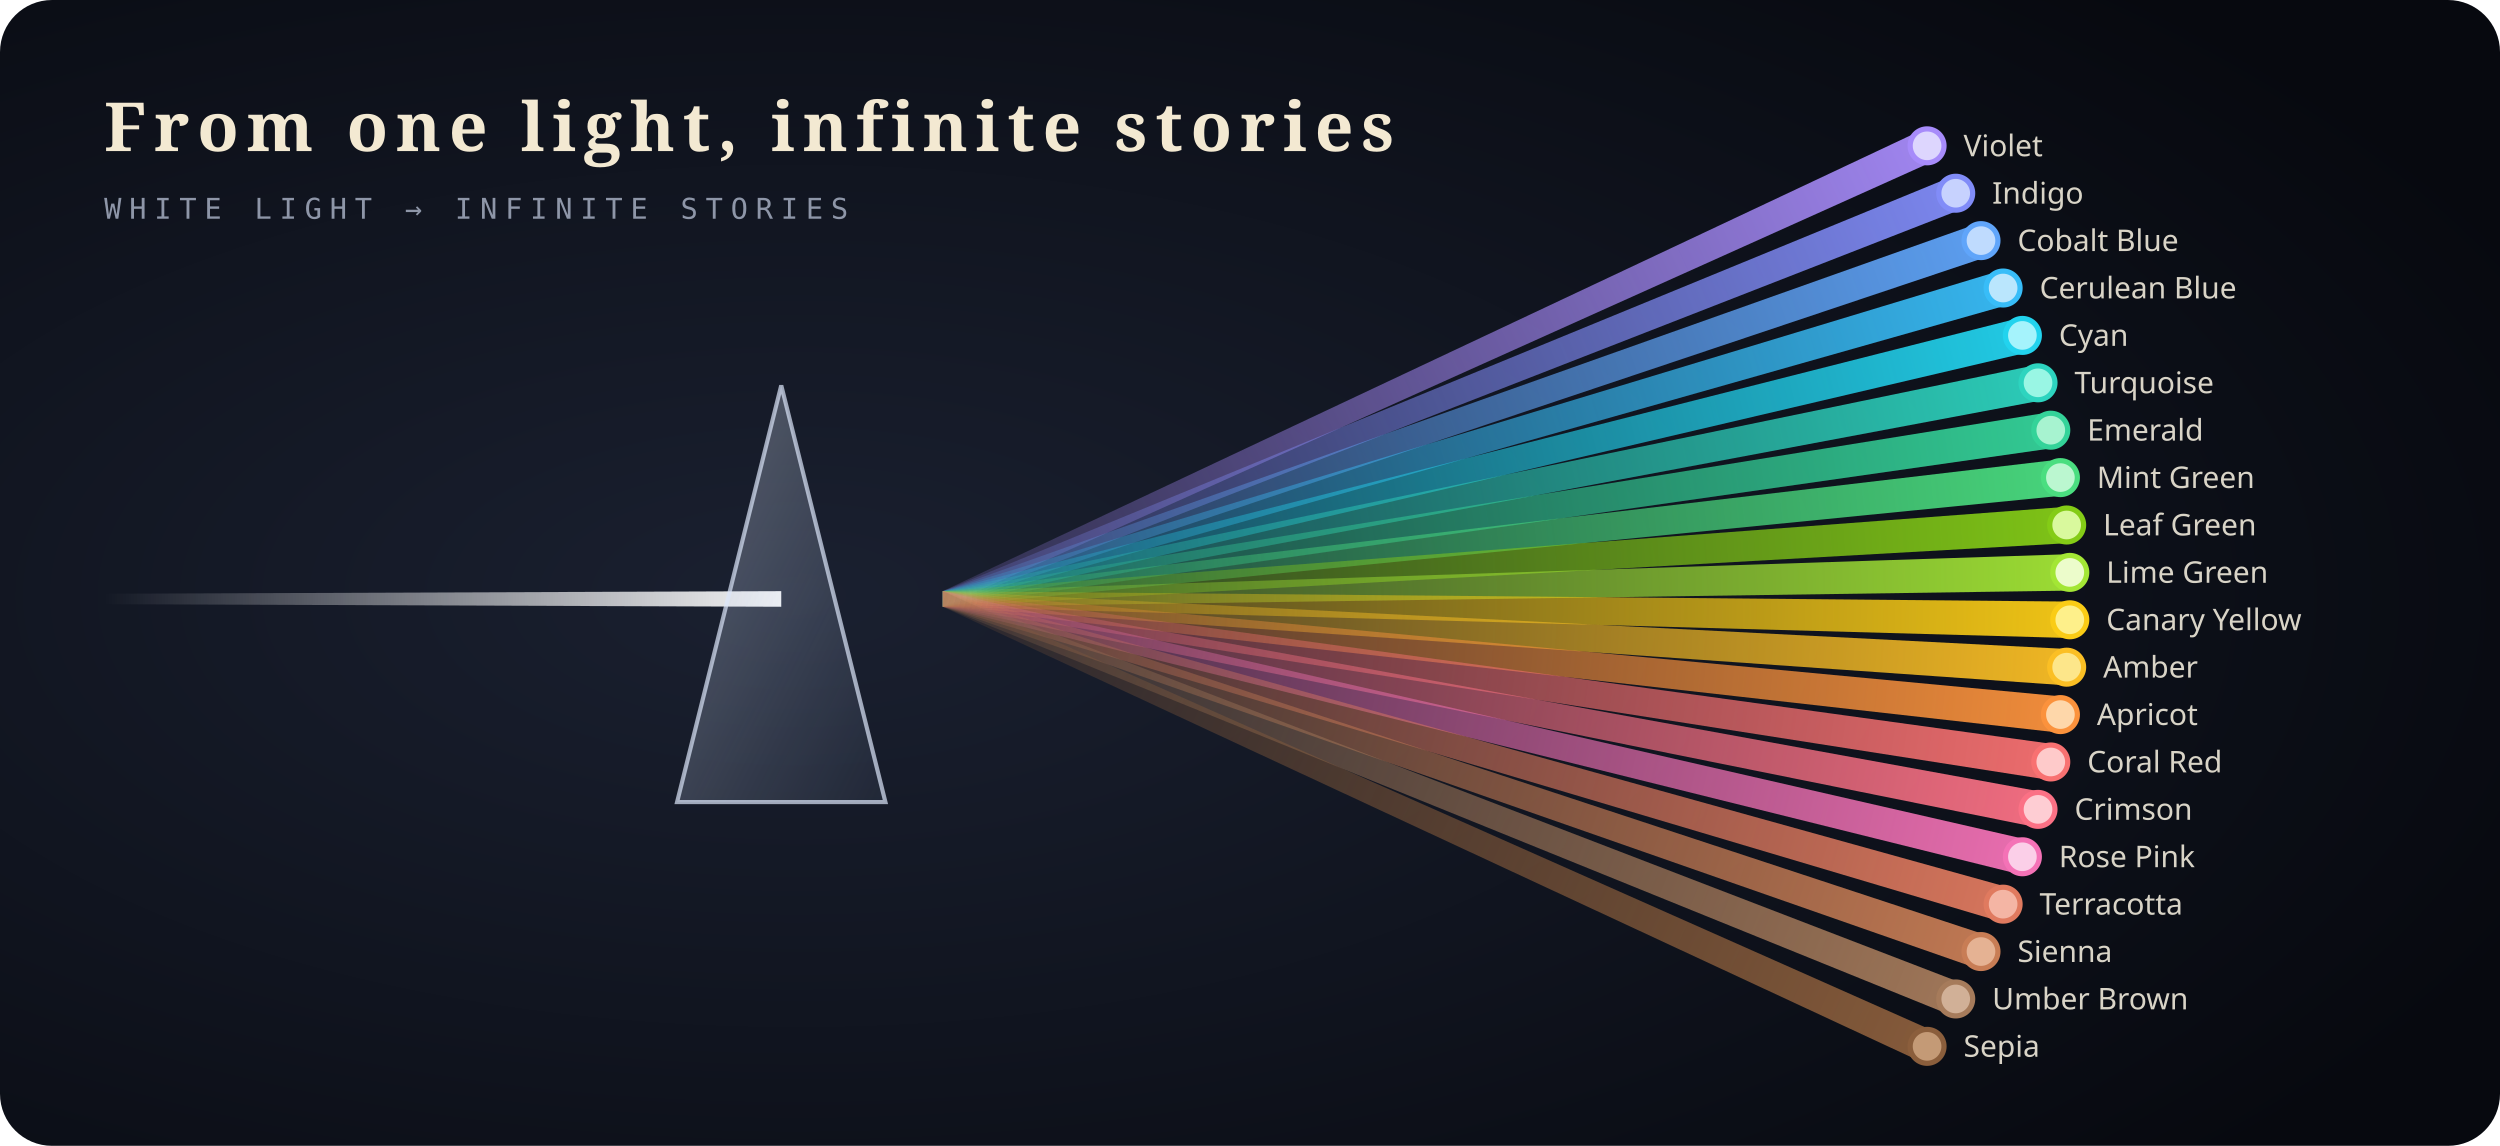
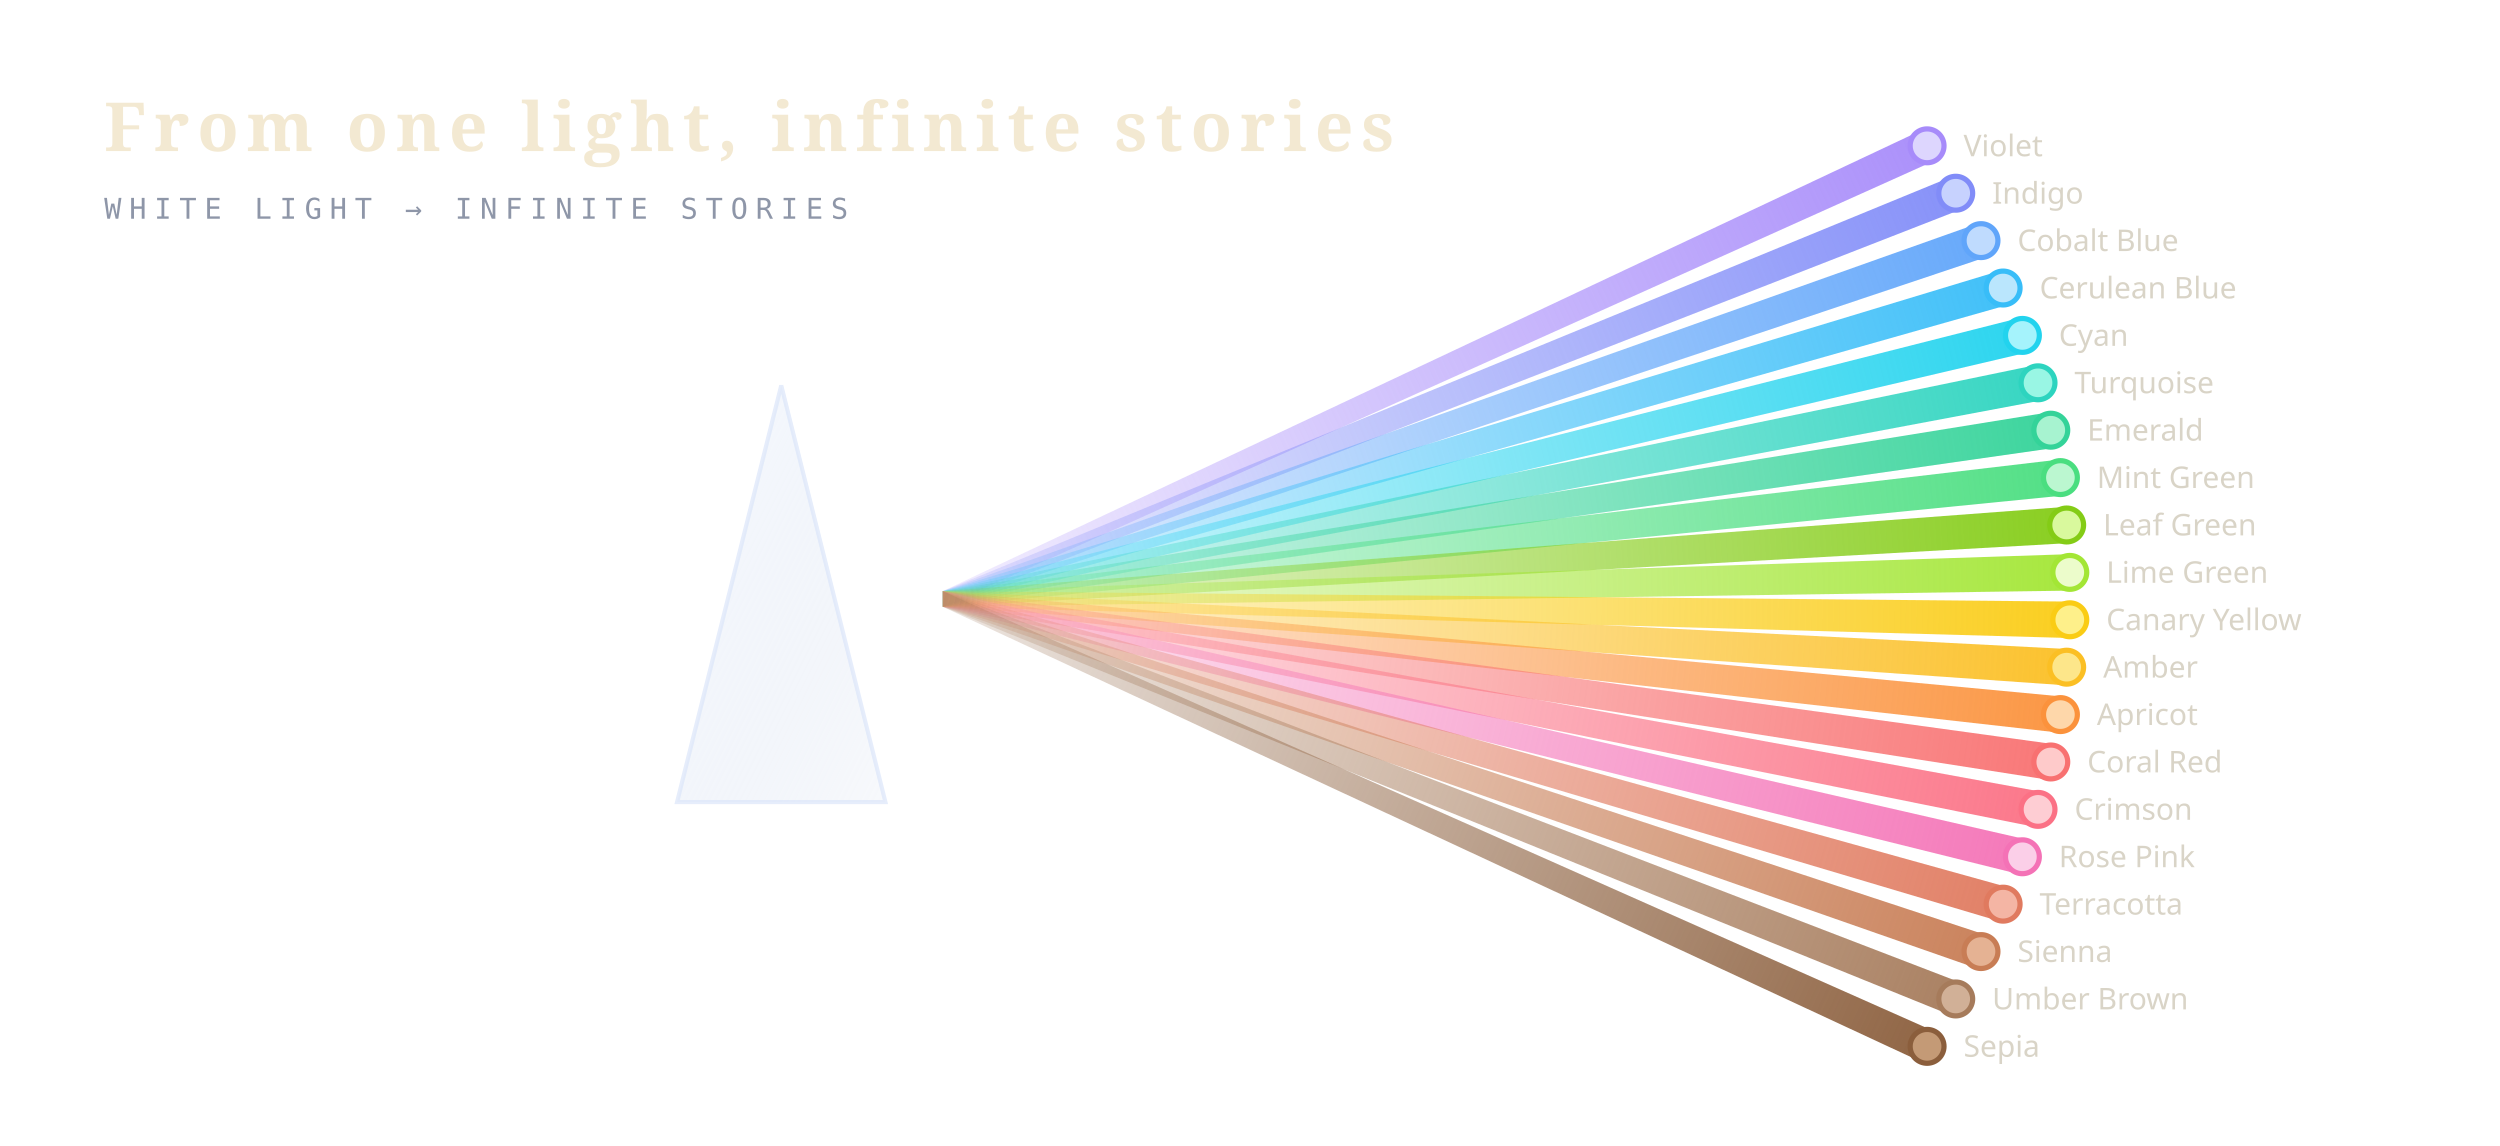
<svg xmlns="http://www.w3.org/2000/svg" viewBox="0 0 960 440" width="960" height="440" role="img" aria-label="White light splits into a spectrum from violet to sepia through a prism">
  <style>
    .ray { animation: ray 3.6s ease-in-out infinite; }
    .beam { animation: beam 3.6s ease-in-out infinite; }
    @keyframes ray { 0%, 100% { opacity: .55; } 50% { opacity: 1; } }
    @keyframes beam { 0%, 100% { opacity: .7; } 50% { opacity: 1; } }
    @media (prefers-reduced-motion: reduce) { * { animation: none !important; } }
  </style>
  <defs>
-     <radialGradient id="room" cx="32%" cy="52%" r="75%">
-       <stop offset="0" stop-color="#1A2030" />
-       <stop offset="1" stop-color="#07090F" />
-     </radialGradient>
    <linearGradient id="beam" x1="0" y1="0" x2="1" y2="0">
      <stop offset="0" stop-color="#FFFFFF" stop-opacity="0" />
      <stop offset="1" stop-color="#FFFFFF" stop-opacity="0.95" />
    </linearGradient>
    <linearGradient id="glass" x1="0" y1="0" x2="1" y2="1">
      <stop offset="0" stop-color="#E9F1FF" stop-opacity="0.35" />
      <stop offset="1" stop-color="#9FB4D9" stop-opacity="0.08" />
    </linearGradient>
  </defs>
-   <rect width="960" height="440" rx="20" fill="url(#room)" />
  <polygon class="beam" points="40,228 40,232 300,233 300,227" fill="url(#beam)" />
  <linearGradient id="ray0" x1="362" y1="230" x2="740.0" y2="56.0" gradientUnits="userSpaceOnUse">
    <stop offset="0" stop-color="#A78BFA" stop-opacity="0.15" />
    <stop offset="1" stop-color="#A78BFA" stop-opacity="0.95" />
  </linearGradient>
  <polygon class="ray" style="animation-delay:-0.00s" points="362,227 362,233 740.0,63.0 740.0,49.0" fill="url(#ray0)" />
  <circle cx="740.0" cy="56.0" r="6.5" fill="#DDD6FE" stroke="#A78BFA" stroke-width="2" />
  <text x="754.0" y="60.0" fill="#D9D4C7" font-family="'Yu Gothic','Hiragino Sans','Noto Sans JP',sans-serif" font-size="11.5">Violet</text>
  <linearGradient id="ray1" x1="362" y1="230" x2="751.0" y2="74.2" gradientUnits="userSpaceOnUse">
    <stop offset="0" stop-color="#818CF8" stop-opacity="0.15" />
    <stop offset="1" stop-color="#818CF8" stop-opacity="0.95" />
  </linearGradient>
  <polygon class="ray" style="animation-delay:-0.18s" points="362,227 362,233 751.0,81.2 751.0,67.2" fill="url(#ray1)" />
  <circle cx="751.0" cy="74.2" r="6.5" fill="#C7D2FE" stroke="#818CF8" stroke-width="2" />
  <text x="765.0" y="78.2" fill="#D9D4C7" font-family="'Yu Gothic','Hiragino Sans','Noto Sans JP',sans-serif" font-size="11.5">Indigo</text>
  <linearGradient id="ray2" x1="362" y1="230" x2="760.7" y2="92.4" gradientUnits="userSpaceOnUse">
    <stop offset="0" stop-color="#60A5FA" stop-opacity="0.15" />
    <stop offset="1" stop-color="#60A5FA" stop-opacity="0.95" />
  </linearGradient>
  <polygon class="ray" style="animation-delay:-0.36s" points="362,227 362,233 760.7,99.4 760.7,85.4" fill="url(#ray2)" />
  <circle cx="760.7" cy="92.4" r="6.5" fill="#BFDBFE" stroke="#60A5FA" stroke-width="2" />
  <text x="774.7" y="96.4" fill="#D9D4C7" font-family="'Yu Gothic','Hiragino Sans','Noto Sans JP',sans-serif" font-size="11.5">Cobalt Blue</text>
  <linearGradient id="ray3" x1="362" y1="230" x2="769.2" y2="110.6" gradientUnits="userSpaceOnUse">
    <stop offset="0" stop-color="#38BDF8" stop-opacity="0.15" />
    <stop offset="1" stop-color="#38BDF8" stop-opacity="0.95" />
  </linearGradient>
  <polygon class="ray" style="animation-delay:-0.54s" points="362,227 362,233 769.2,117.6 769.2,103.6" fill="url(#ray3)" />
  <circle cx="769.2" cy="110.6" r="6.5" fill="#BAE6FD" stroke="#38BDF8" stroke-width="2" />
  <text x="783.2" y="114.6" fill="#D9D4C7" font-family="'Yu Gothic','Hiragino Sans','Noto Sans JP',sans-serif" font-size="11.5">Cerulean Blue</text>
  <linearGradient id="ray4" x1="362" y1="230" x2="776.6" y2="128.8" gradientUnits="userSpaceOnUse">
    <stop offset="0" stop-color="#22D3EE" stop-opacity="0.15" />
    <stop offset="1" stop-color="#22D3EE" stop-opacity="0.95" />
  </linearGradient>
  <polygon class="ray" style="animation-delay:-0.72s" points="362,227 362,233 776.6,135.8 776.6,121.8" fill="url(#ray4)" />
  <circle cx="776.6" cy="128.8" r="6.5" fill="#A5F3FC" stroke="#22D3EE" stroke-width="2" />
  <text x="790.6" y="132.8" fill="#D9D4C7" font-family="'Yu Gothic','Hiragino Sans','Noto Sans JP',sans-serif" font-size="11.5">Cyan</text>
  <linearGradient id="ray5" x1="362" y1="230" x2="782.6" y2="147.0" gradientUnits="userSpaceOnUse">
    <stop offset="0" stop-color="#2DD4BF" stop-opacity="0.15" />
    <stop offset="1" stop-color="#2DD4BF" stop-opacity="0.95" />
  </linearGradient>
  <polygon class="ray" style="animation-delay:-0.90s" points="362,227 362,233 782.6,154.0 782.6,140.0" fill="url(#ray5)" />
  <circle cx="782.6" cy="147.0" r="6.5" fill="#99F6E4" stroke="#2DD4BF" stroke-width="2" />
  <text x="796.6" y="151.0" fill="#D9D4C7" font-family="'Yu Gothic','Hiragino Sans','Noto Sans JP',sans-serif" font-size="11.5">Turquoise</text>
  <linearGradient id="ray6" x1="362" y1="230" x2="787.5" y2="165.2" gradientUnits="userSpaceOnUse">
    <stop offset="0" stop-color="#34D399" stop-opacity="0.15" />
    <stop offset="1" stop-color="#34D399" stop-opacity="0.95" />
  </linearGradient>
  <polygon class="ray" style="animation-delay:-1.08s" points="362,227 362,233 787.5,172.2 787.5,158.2" fill="url(#ray6)" />
  <circle cx="787.5" cy="165.2" r="6.5" fill="#A7F3D0" stroke="#34D399" stroke-width="2" />
  <text x="801.5" y="169.2" fill="#D9D4C7" font-family="'Yu Gothic','Hiragino Sans','Noto Sans JP',sans-serif" font-size="11.5">Emerald</text>
  <linearGradient id="ray7" x1="362" y1="230" x2="791.2" y2="183.4" gradientUnits="userSpaceOnUse">
    <stop offset="0" stop-color="#4ADE80" stop-opacity="0.15" />
    <stop offset="1" stop-color="#4ADE80" stop-opacity="0.95" />
  </linearGradient>
  <polygon class="ray" style="animation-delay:-1.26s" points="362,227 362,233 791.2,190.4 791.2,176.4" fill="url(#ray7)" />
  <circle cx="791.2" cy="183.4" r="6.5" fill="#BBF7D0" stroke="#4ADE80" stroke-width="2" />
  <text x="805.2" y="187.4" fill="#D9D4C7" font-family="'Yu Gothic','Hiragino Sans','Noto Sans JP',sans-serif" font-size="11.5">Mint Green</text>
  <linearGradient id="ray8" x1="362" y1="230" x2="793.6" y2="201.6" gradientUnits="userSpaceOnUse">
    <stop offset="0" stop-color="#84CC16" stop-opacity="0.15" />
    <stop offset="1" stop-color="#84CC16" stop-opacity="0.95" />
  </linearGradient>
  <polygon class="ray" style="animation-delay:-1.44s" points="362,227 362,233 793.6,208.6 793.6,194.6" fill="url(#ray8)" />
  <circle cx="793.6" cy="201.6" r="6.5" fill="#D9F99D" stroke="#84CC16" stroke-width="2" />
  <text x="807.6" y="205.6" fill="#D9D4C7" font-family="'Yu Gothic','Hiragino Sans','Noto Sans JP',sans-serif" font-size="11.5">Leaf Green</text>
  <linearGradient id="ray9" x1="362" y1="230" x2="794.8" y2="219.8" gradientUnits="userSpaceOnUse">
    <stop offset="0" stop-color="#A3E635" stop-opacity="0.15" />
    <stop offset="1" stop-color="#A3E635" stop-opacity="0.95" />
  </linearGradient>
  <polygon class="ray" style="animation-delay:-1.62s" points="362,227 362,233 794.8,226.8 794.8,212.8" fill="url(#ray9)" />
  <circle cx="794.8" cy="219.8" r="6.5" fill="#ECFCCB" stroke="#A3E635" stroke-width="2" />
  <text x="808.8" y="223.8" fill="#D9D4C7" font-family="'Yu Gothic','Hiragino Sans','Noto Sans JP',sans-serif" font-size="11.5">Lime Green</text>
  <linearGradient id="ray10" x1="362" y1="230" x2="794.8" y2="238.0" gradientUnits="userSpaceOnUse">
    <stop offset="0" stop-color="#FACC15" stop-opacity="0.15" />
    <stop offset="1" stop-color="#FACC15" stop-opacity="0.95" />
  </linearGradient>
  <polygon class="ray" style="animation-delay:-1.80s" points="362,227 362,233 794.8,245.0 794.8,231.0" fill="url(#ray10)" />
  <circle cx="794.8" cy="238.0" r="6.5" fill="#FEF08A" stroke="#FACC15" stroke-width="2" />
  <text x="808.8" y="242.0" fill="#D9D4C7" font-family="'Yu Gothic','Hiragino Sans','Noto Sans JP',sans-serif" font-size="11.5">Canary Yellow</text>
  <linearGradient id="ray11" x1="362" y1="230" x2="793.6" y2="256.2" gradientUnits="userSpaceOnUse">
    <stop offset="0" stop-color="#FBBF24" stop-opacity="0.15" />
    <stop offset="1" stop-color="#FBBF24" stop-opacity="0.95" />
  </linearGradient>
  <polygon class="ray" style="animation-delay:-1.98s" points="362,227 362,233 793.6,263.2 793.6,249.2" fill="url(#ray11)" />
  <circle cx="793.6" cy="256.2" r="6.5" fill="#FDE68A" stroke="#FBBF24" stroke-width="2" />
  <text x="807.6" y="260.2" fill="#D9D4C7" font-family="'Yu Gothic','Hiragino Sans','Noto Sans JP',sans-serif" font-size="11.5">Amber</text>
  <linearGradient id="ray12" x1="362" y1="230" x2="791.2" y2="274.4" gradientUnits="userSpaceOnUse">
    <stop offset="0" stop-color="#FB923C" stop-opacity="0.15" />
    <stop offset="1" stop-color="#FB923C" stop-opacity="0.95" />
  </linearGradient>
  <polygon class="ray" style="animation-delay:-2.16s" points="362,227 362,233 791.2,281.4 791.2,267.4" fill="url(#ray12)" />
  <circle cx="791.2" cy="274.4" r="6.5" fill="#FED7AA" stroke="#FB923C" stroke-width="2" />
  <text x="805.2" y="278.4" fill="#D9D4C7" font-family="'Yu Gothic','Hiragino Sans','Noto Sans JP',sans-serif" font-size="11.5">Apricot</text>
  <linearGradient id="ray13" x1="362" y1="230" x2="787.5" y2="292.6" gradientUnits="userSpaceOnUse">
    <stop offset="0" stop-color="#F87171" stop-opacity="0.15" />
    <stop offset="1" stop-color="#F87171" stop-opacity="0.95" />
  </linearGradient>
  <polygon class="ray" style="animation-delay:-2.34s" points="362,227 362,233 787.5,299.6 787.5,285.6" fill="url(#ray13)" />
  <circle cx="787.5" cy="292.6" r="6.5" fill="#FECACA" stroke="#F87171" stroke-width="2" />
  <text x="801.5" y="296.6" fill="#D9D4C7" font-family="'Yu Gothic','Hiragino Sans','Noto Sans JP',sans-serif" font-size="11.5">Coral Red</text>
  <linearGradient id="ray14" x1="362" y1="230" x2="782.6" y2="310.8" gradientUnits="userSpaceOnUse">
    <stop offset="0" stop-color="#FB7185" stop-opacity="0.15" />
    <stop offset="1" stop-color="#FB7185" stop-opacity="0.95" />
  </linearGradient>
  <polygon class="ray" style="animation-delay:-2.52s" points="362,227 362,233 782.6,317.8 782.6,303.8" fill="url(#ray14)" />
  <circle cx="782.6" cy="310.8" r="6.5" fill="#FECDD3" stroke="#FB7185" stroke-width="2" />
  <text x="796.6" y="314.8" fill="#D9D4C7" font-family="'Yu Gothic','Hiragino Sans','Noto Sans JP',sans-serif" font-size="11.5">Crimson</text>
  <linearGradient id="ray15" x1="362" y1="230" x2="776.6" y2="329.0" gradientUnits="userSpaceOnUse">
    <stop offset="0" stop-color="#F472B6" stop-opacity="0.15" />
    <stop offset="1" stop-color="#F472B6" stop-opacity="0.95" />
  </linearGradient>
  <polygon class="ray" style="animation-delay:-2.70s" points="362,227 362,233 776.6,336.0 776.6,322.0" fill="url(#ray15)" />
  <circle cx="776.6" cy="329.0" r="6.5" fill="#FBCFE8" stroke="#F472B6" stroke-width="2" />
  <text x="790.6" y="333.0" fill="#D9D4C7" font-family="'Yu Gothic','Hiragino Sans','Noto Sans JP',sans-serif" font-size="11.5">Rose Pink</text>
  <linearGradient id="ray16" x1="362" y1="230" x2="769.2" y2="347.2" gradientUnits="userSpaceOnUse">
    <stop offset="0" stop-color="#E07A5F" stop-opacity="0.15" />
    <stop offset="1" stop-color="#E07A5F" stop-opacity="0.95" />
  </linearGradient>
  <polygon class="ray" style="animation-delay:-2.88s" points="362,227 362,233 769.2,354.2 769.2,340.2" fill="url(#ray16)" />
  <circle cx="769.2" cy="347.2" r="6.5" fill="#F4B5A4" stroke="#E07A5F" stroke-width="2" />
  <text x="783.2" y="351.2" fill="#D9D4C7" font-family="'Yu Gothic','Hiragino Sans','Noto Sans JP',sans-serif" font-size="11.5">Terracotta</text>
  <linearGradient id="ray17" x1="362" y1="230" x2="760.7" y2="365.4" gradientUnits="userSpaceOnUse">
    <stop offset="0" stop-color="#C87D55" stop-opacity="0.15" />
    <stop offset="1" stop-color="#C87D55" stop-opacity="0.95" />
  </linearGradient>
  <polygon class="ray" style="animation-delay:-3.06s" points="362,227 362,233 760.7,372.4 760.7,358.4" fill="url(#ray17)" />
  <circle cx="760.7" cy="365.4" r="6.5" fill="#E5B293" stroke="#C87D55" stroke-width="2" />
  <text x="774.7" y="369.4" fill="#D9D4C7" font-family="'Yu Gothic','Hiragino Sans','Noto Sans JP',sans-serif" font-size="11.5">Sienna</text>
  <linearGradient id="ray18" x1="362" y1="230" x2="751.0" y2="383.6" gradientUnits="userSpaceOnUse">
    <stop offset="0" stop-color="#A67B5B" stop-opacity="0.15" />
    <stop offset="1" stop-color="#A67B5B" stop-opacity="0.95" />
  </linearGradient>
  <polygon class="ray" style="animation-delay:-3.24s" points="362,227 362,233 751.0,390.6 751.0,376.6" fill="url(#ray18)" />
  <circle cx="751.0" cy="383.6" r="6.5" fill="#D1B097" stroke="#A67B5B" stroke-width="2" />
  <text x="765.0" y="387.6" fill="#D9D4C7" font-family="'Yu Gothic','Hiragino Sans','Noto Sans JP',sans-serif" font-size="11.5">Umber Brown</text>
  <linearGradient id="ray19" x1="362" y1="230" x2="740.0" y2="401.8" gradientUnits="userSpaceOnUse">
    <stop offset="0" stop-color="#8B5E3C" stop-opacity="0.15" />
    <stop offset="1" stop-color="#8B5E3C" stop-opacity="0.95" />
  </linearGradient>
  <polygon class="ray" style="animation-delay:-3.42s" points="362,227 362,233 740.0,408.8 740.0,394.8" fill="url(#ray19)" />
  <circle cx="740.0" cy="401.8" r="6.5" fill="#C49A76" stroke="#8B5E3C" stroke-width="2" />
  <text x="754.0" y="405.8" fill="#D9D4C7" font-family="'Yu Gothic','Hiragino Sans','Noto Sans JP',sans-serif" font-size="11.5">Sepia</text>
  <polygon points="260,308 340,308 300,148" fill="url(#glass)" stroke="#DCE6FA" stroke-opacity="0.7" stroke-width="1.6" />
  <text x="40" y="58" fill="#F3E9D2" font-family="'Yu Mincho','Hiragino Mincho ProN','Noto Serif JP',serif" font-size="26" font-weight="700" letter-spacing="3">From one light, infinite stories</text>
  <text x="40" y="84" fill="#8E96A8" font-family="Consolas,'JetBrains Mono',monospace" font-size="11" letter-spacing="3">WHITE LIGHT → INFINITE STORIES</text>
</svg>
